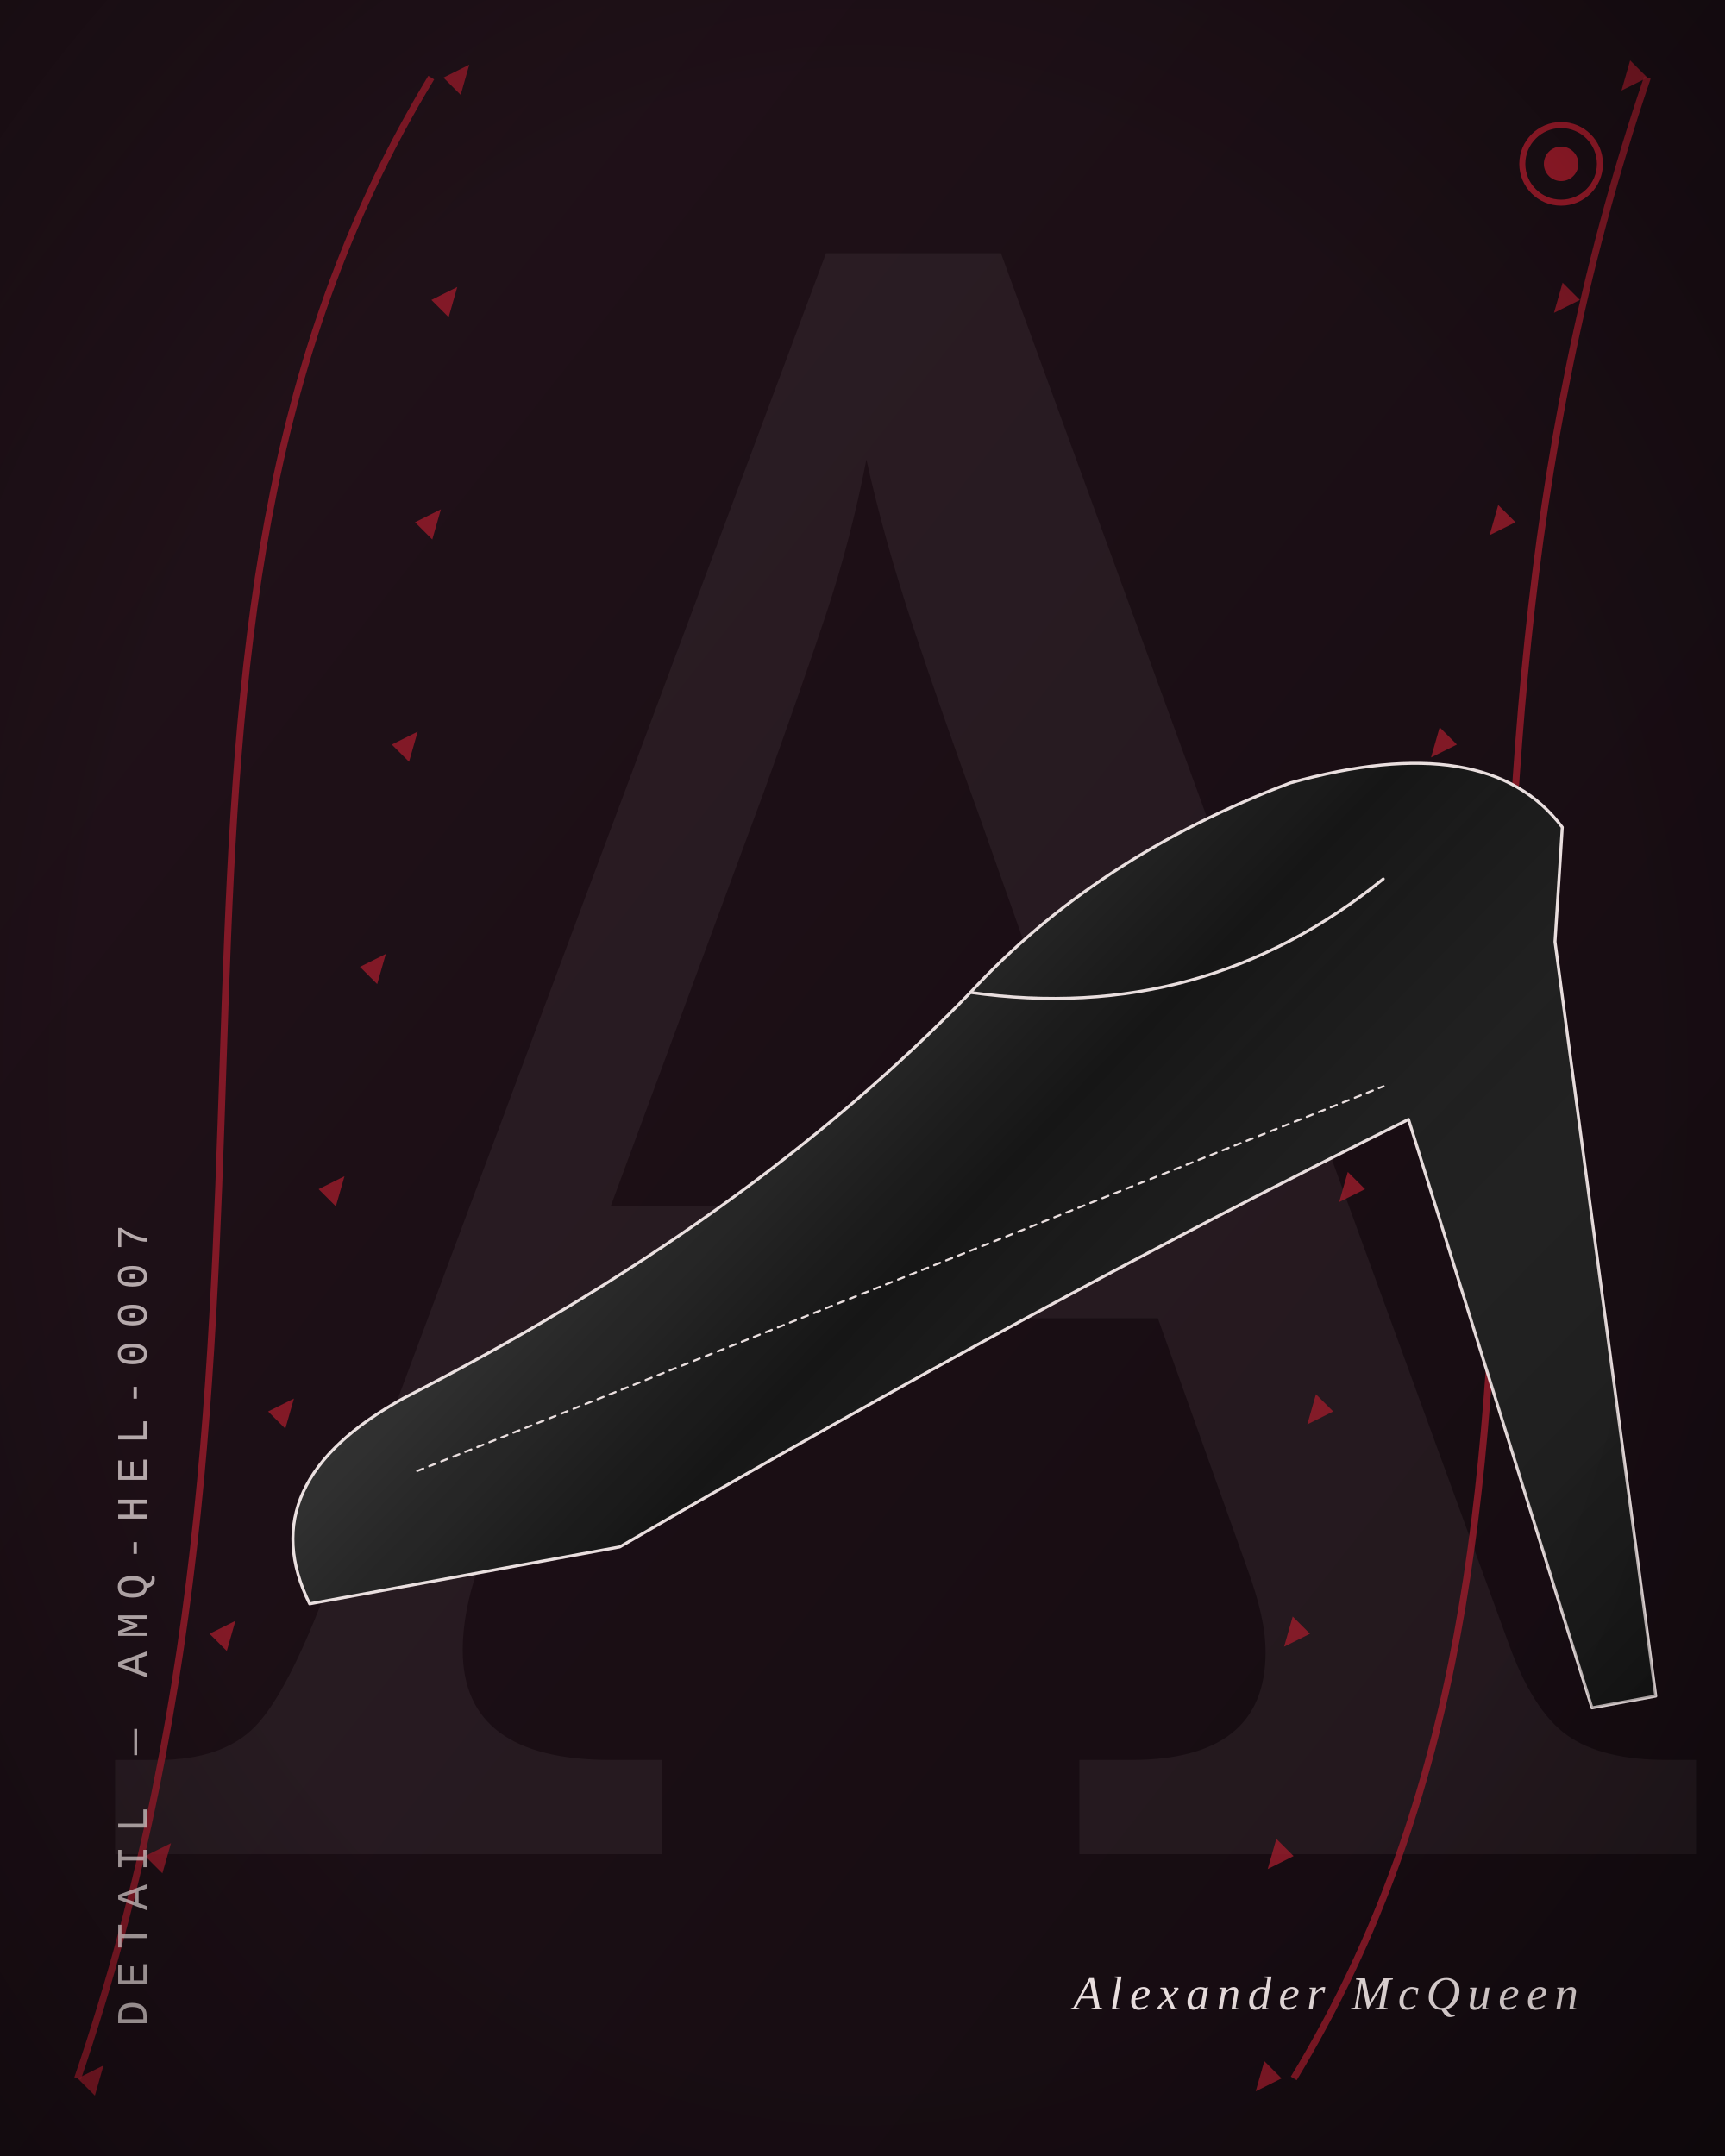
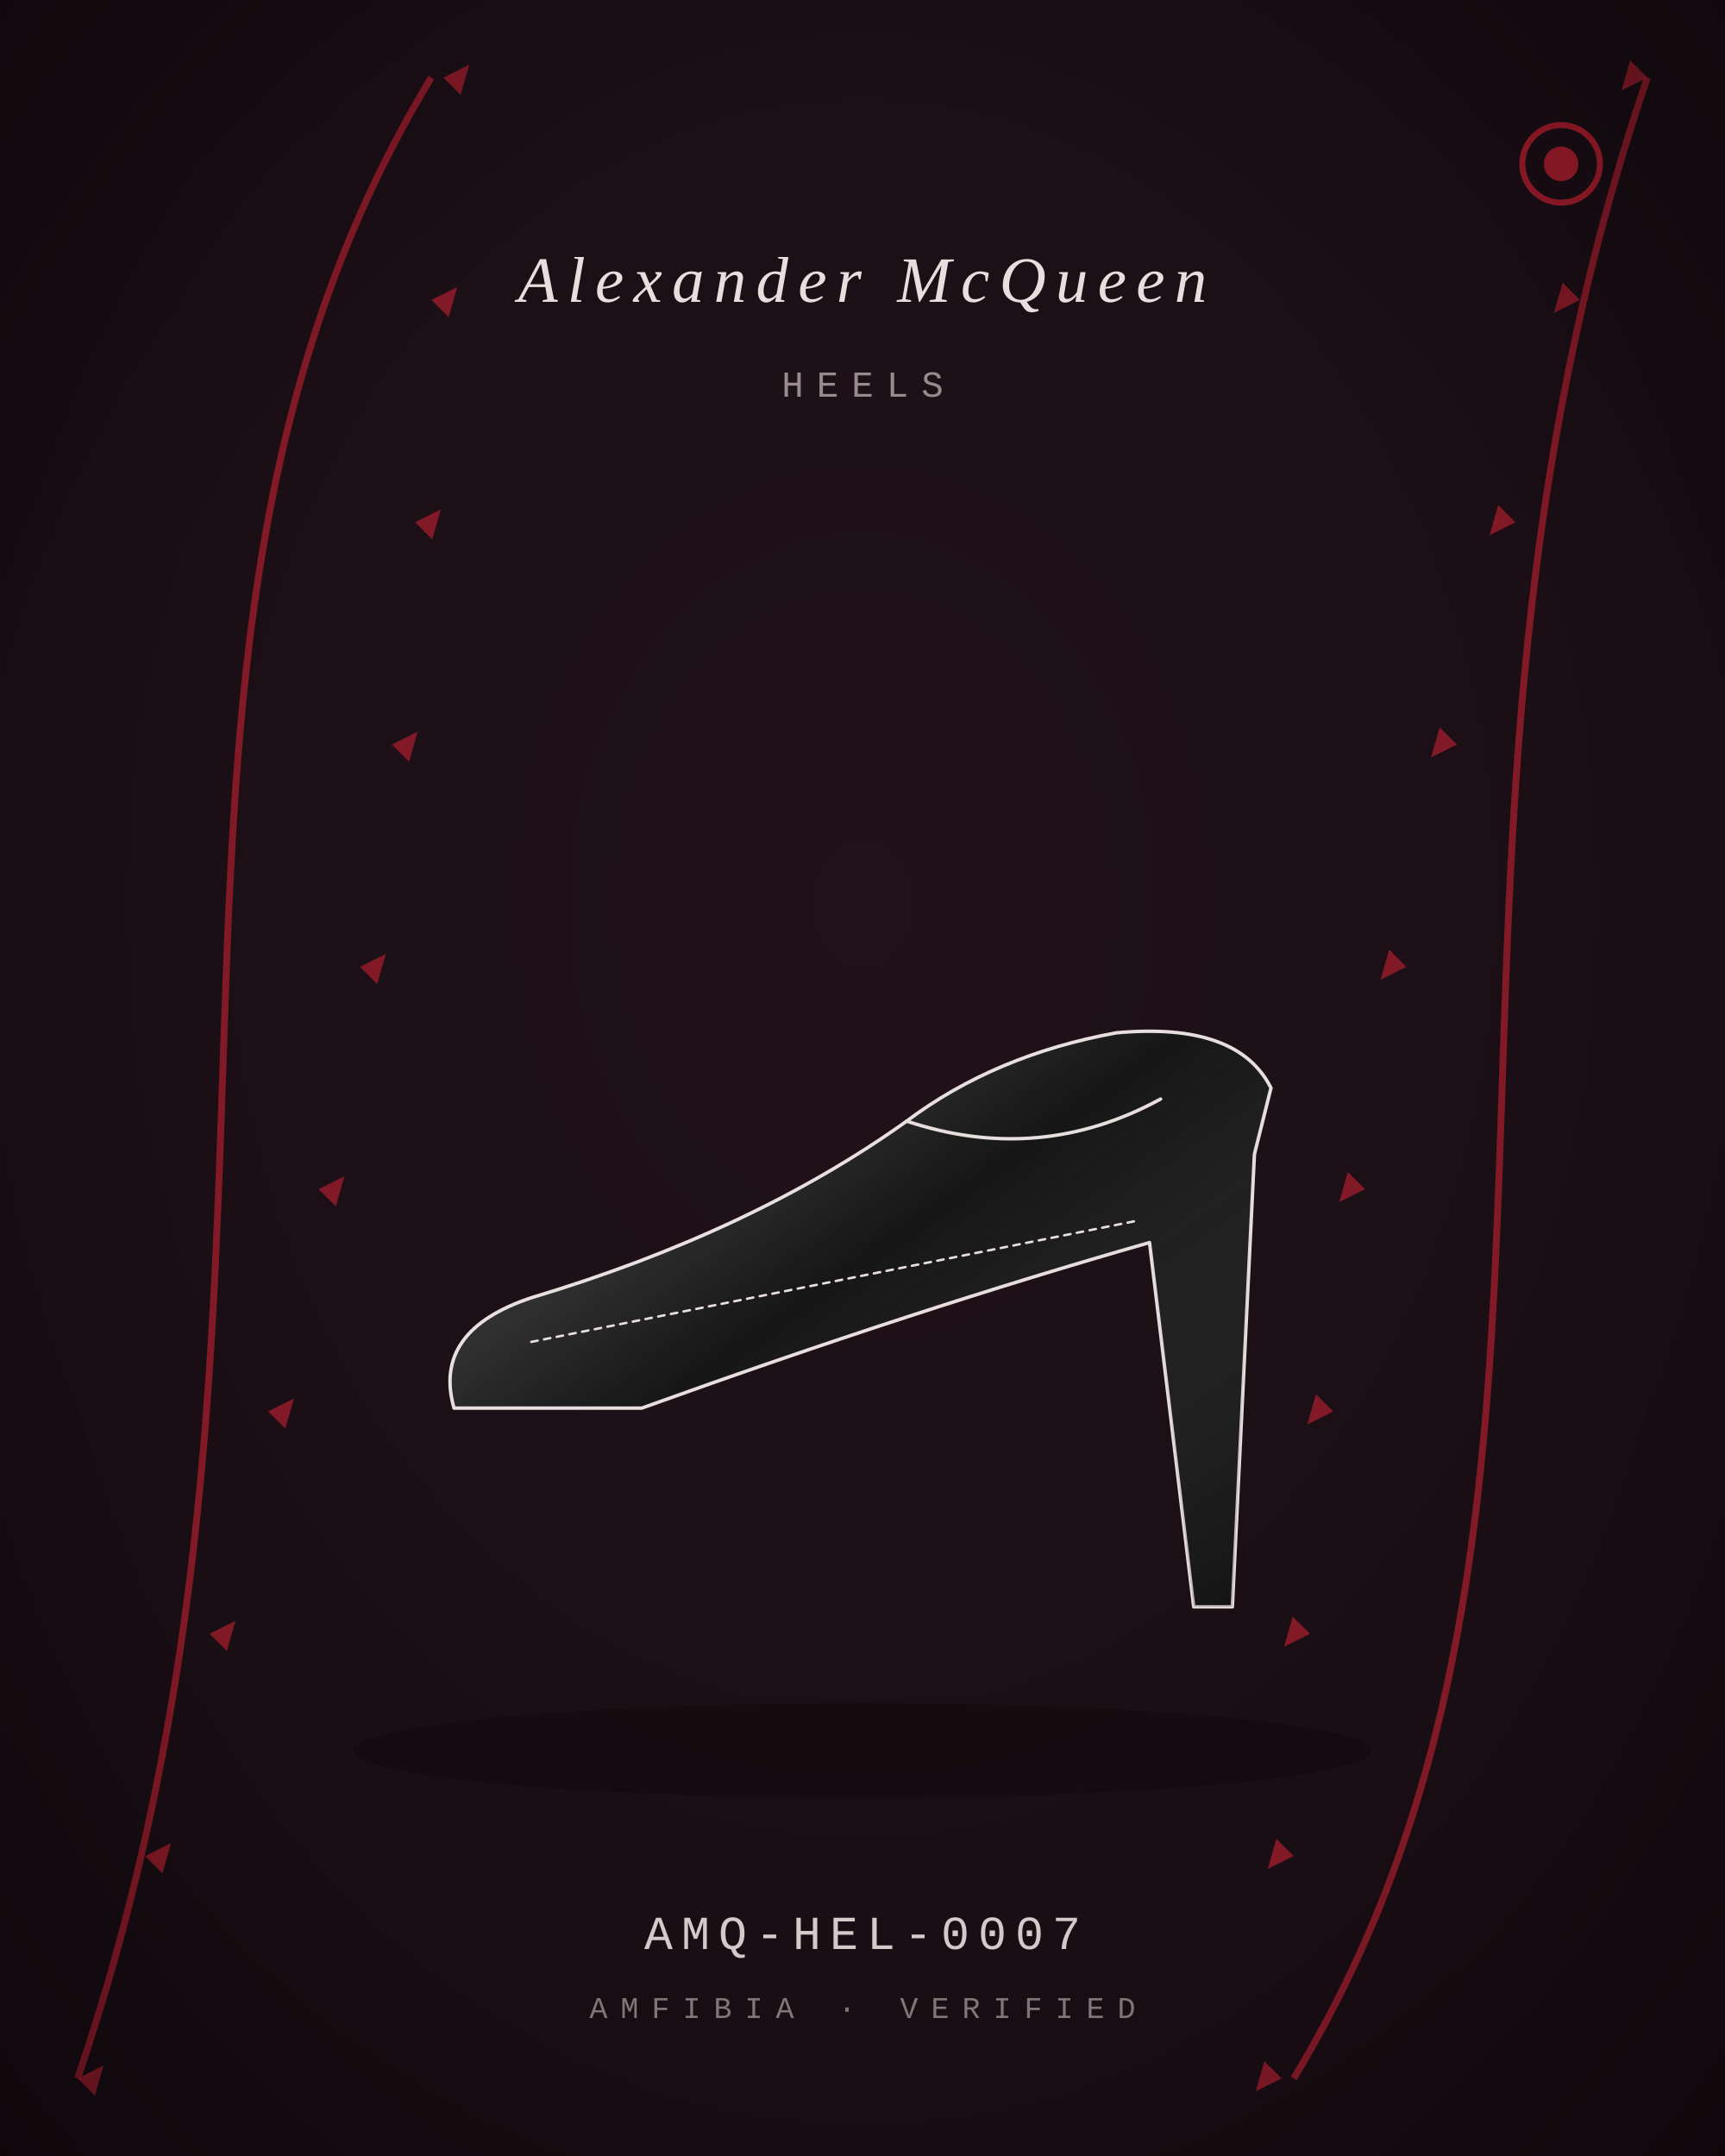
<svg xmlns="http://www.w3.org/2000/svg" viewBox="0 0 400 500" width="800" height="1000">
  <defs>
    <radialGradient id="bg" cx="50%" cy="42%" r="80%">
      <stop offset="0" stop-color="#22121A" />
      <stop offset="1" stop-color="#140B10" />
    </radialGradient>
    <linearGradient id="bgd" x1="0" y1="0" x2="1" y2="1">
      <stop offset="0" stop-color="#22121A" />
      <stop offset="1" stop-color="#140B10" />
    </linearGradient>
    <linearGradient id="sheen" x1="0" y1="0" x2="1" y2="1">
      <stop offset="0" stop-color="#fff" stop-opacity=".30" />
      <stop offset=".45" stop-color="#fff" stop-opacity="0" />
      <stop offset="1" stop-color="#000" stop-opacity=".22" />
    </linearGradient>
    <linearGradient id="multi" x1="0" y1="0" x2="1" y2="1">
      <stop offset="0" stop-color="#B3122E" />
      <stop offset=".35" stop-color="#C9A227" />
      <stop offset=".7" stop-color="#2F5D46" />
      <stop offset="1" stop-color="#3557A0" />
    </linearGradient>
    <radialGradient id="vig" cx="50%" cy="50%" r="75%">
      <stop offset=".6" stop-color="#000" stop-opacity="0" />
      <stop offset="1" stop-color="#000" stop-opacity=".35" />
    </radialGradient>
  </defs>
-   <rect width="400" height="500" fill="url(#bgd)" />
-   <text x="210" y="430" text-anchor="middle" font-family="Georgia, serif" font-size="520" fill="#E9DEDE" opacity="0.06">A</text>
+   <rect width="400" height="500" fill="url(#bg)" />
  <path d="M18 482 C 80 300, 20 150, 100 18 M382 18 C 320 200, 380 350, 300 482" fill="none" stroke="#9B1B2A" stroke-width="1.6" opacity="0.8" />
  <path d="M18 482 l6 -3 l-2 7 Z" fill="#9B1B2A" opacity="0.8" />
  <path d="M382 18 l-6 3 l2 -7 Z" fill="#9B1B2A" opacity="0.8" />
  <path d="M33.655 430.444 l6 -3 l-2 7 Z" fill="#9B1B2A" opacity="0.8" />
  <path d="M366.345 69.556 l-6 3 l2 -7 Z" fill="#9B1B2A" opacity="0.8" />
  <path d="M48.59 378.889 l6 -3 l-2 7 Z" fill="#9B1B2A" opacity="0.8" />
  <path d="M351.41 121.111 l-6 3 l2 -7 Z" fill="#9B1B2A" opacity="0.8" />
  <path d="M62.163 327.333 l6 -3 l-2 7 Z" fill="#9B1B2A" opacity="0.8" />
  <path d="M337.837 172.667 l-6 3 l2 -7 Z" fill="#9B1B2A" opacity="0.8" />
  <path d="M73.883 275.778 l6 -3 l-2 7 Z" fill="#9B1B2A" opacity="0.8" />
  <path d="M326.117 224.222 l-6 3 l2 -7 Z" fill="#9B1B2A" opacity="0.8" />
  <path d="M83.464 224.222 l6 -3 l-2 7 Z" fill="#9B1B2A" opacity="0.8" />
  <path d="M316.536 275.778 l-6 3 l2 -7 Z" fill="#9B1B2A" opacity="0.8" />
  <path d="M90.853 172.667 l6 -3 l-2 7 Z" fill="#9B1B2A" opacity="0.8" />
  <path d="M309.147 327.333 l-6 3 l2 -7 Z" fill="#9B1B2A" opacity="0.8" />
  <path d="M96.239 121.111 l6 -3 l-2 7 Z" fill="#9B1B2A" opacity="0.8" />
  <path d="M303.761 378.889 l-6 3 l2 -7 Z" fill="#9B1B2A" opacity="0.8" />
  <path d="M100.034 69.556 l6 -3 l-2 7 Z" fill="#9B1B2A" opacity="0.8" />
  <path d="M299.966 430.444 l-6 3 l2 -7 Z" fill="#9B1B2A" opacity="0.8" />
  <path d="M102.822 18 l6 -3 l-2 7 Z" fill="#9B1B2A" opacity="0.8" />
  <path d="M297.178 482 l-6 3 l2 -7 Z" fill="#9B1B2A" opacity="0.8" />
  <circle cx="362" cy="38" r="9" fill="none" stroke="#9B1B2A" stroke-width="1.4" />
  <circle cx="362" cy="38" r="4" fill="#9B1B2A" />
-   <g transform="rotate(-10.4 200 250) translate(-4 20) scale(2.15)">
-     <path d="M26 152 Q22 138 40 132 Q80 120 108 100 Q124 88 146 84 Q168 82 174 94 L171 106 L167 188 L160 188 L152 122 Q110 134 60 152 Z" fill="#161616" stroke="#E9DEDE" stroke-width="1.4" stroke-linejoin="round" stroke-linecap="round" vector-effect="non-scaling-stroke" />
+   <ellipse cx="200" cy="406" rx="118" ry="11" fill="#000" opacity="0.22" />
+   <g transform="translate(72 132) scale(1.28)">
+     <path d="M26 152 Q22 138 40 132 Q80 120 108 100 Q124 88 146 84 Q168 82 174 94 L171 106 L167 188 L160 188 L152 122 Q110 134 60 152 Z" fill="#161616" stroke="#E9DEDE" stroke-width="1.6" stroke-linejoin="round" stroke-linecap="round" vector-effect="non-scaling-stroke" />
    <path d="M26 152 Q22 138 40 132 Q80 120 108 100 Q124 88 146 84 Q168 82 174 94 L171 106 L167 188 L160 188 L152 122 Q110 134 60 152 Z" fill="url(#sheen)" stroke="none" />
-     <path d="M108 100 Q132 108 154 96" fill="none" stroke="#E9DEDE" stroke-width="1.4" stroke-linejoin="round" stroke-linecap="round" vector-effect="non-scaling-stroke" />
-     <path d="M40 140 Q90 130 150 118" fill="none" stroke="#E9DEDE" stroke-width="0.98" stroke-dasharray="3 3" stroke-linejoin="round" stroke-linecap="round" vector-effect="non-scaling-stroke" />
-   </g>
-   <g transform="translate(34 470) rotate(-90)">
-     <text x="0" y="0" text-anchor="start" font-family="'Courier New', Courier, monospace" font-size="10" letter-spacing="3" fill="#E9DEDE" opacity="0.75">DETAIL — AMQ-HEL-0007</text>
+     <path d="M108 100 Q132 108 154 96" fill="none" stroke="#E9DEDE" stroke-width="1.6" stroke-linejoin="round" stroke-linecap="round" vector-effect="non-scaling-stroke" />
+     <path d="M40 140 Q90 130 150 118" fill="none" stroke="#E9DEDE" stroke-width="1.12" stroke-dasharray="3 3" stroke-linejoin="round" stroke-linecap="round" vector-effect="non-scaling-stroke" />
  </g>
  <g>
-     <text x="366" y="466" text-anchor="end" font-size="11" fill="#E9DEDE" font-family="Georgia, 'Times New Roman', serif" font-weight="400" letter-spacing="1.65" font-style="italic">Alexander McQueen</text>
+     <text x="200" y="70" text-anchor="middle" font-size="15" fill="#E9DEDE" font-family="Georgia, 'Times New Roman', serif" font-weight="400" letter-spacing="2.25" font-style="italic">Alexander McQueen</text>
  </g>
+   <text x="200" y="92" text-anchor="middle" font-family="'Courier New', Courier, monospace" font-size="8.5" letter-spacing="3" fill="#E9DEDE" opacity="0.6">HEELS</text>
+   <text x="200" y="452" text-anchor="middle" font-family="'Courier New', Courier, monospace" font-size="11" letter-spacing="2" fill="#E9DEDE" opacity="0.9">AMQ-HEL-0007</text>
+   <text x="200" y="468" text-anchor="middle" font-family="'Courier New', Courier, monospace" font-size="7" letter-spacing="3" fill="#E9DEDE" opacity="0.5">AMFIBIA · VERIFIED</text>
  <rect width="400" height="500" fill="url(#vig)" />
</svg>
